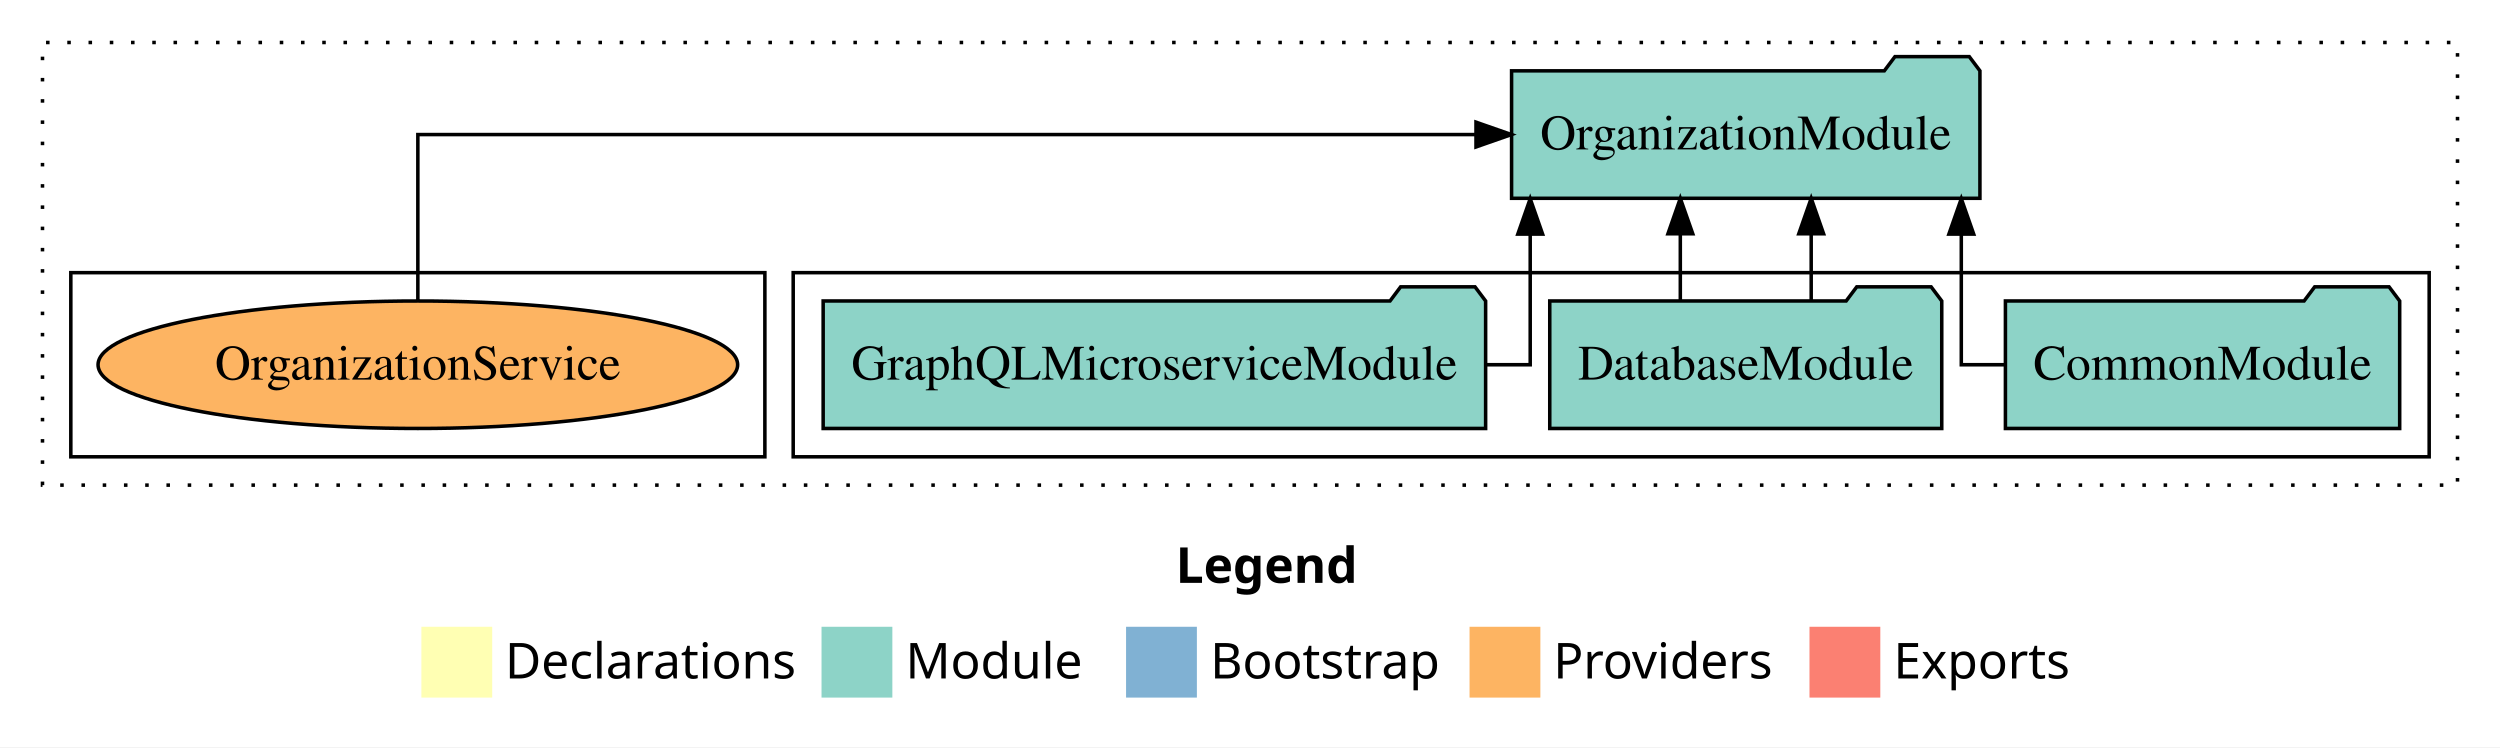
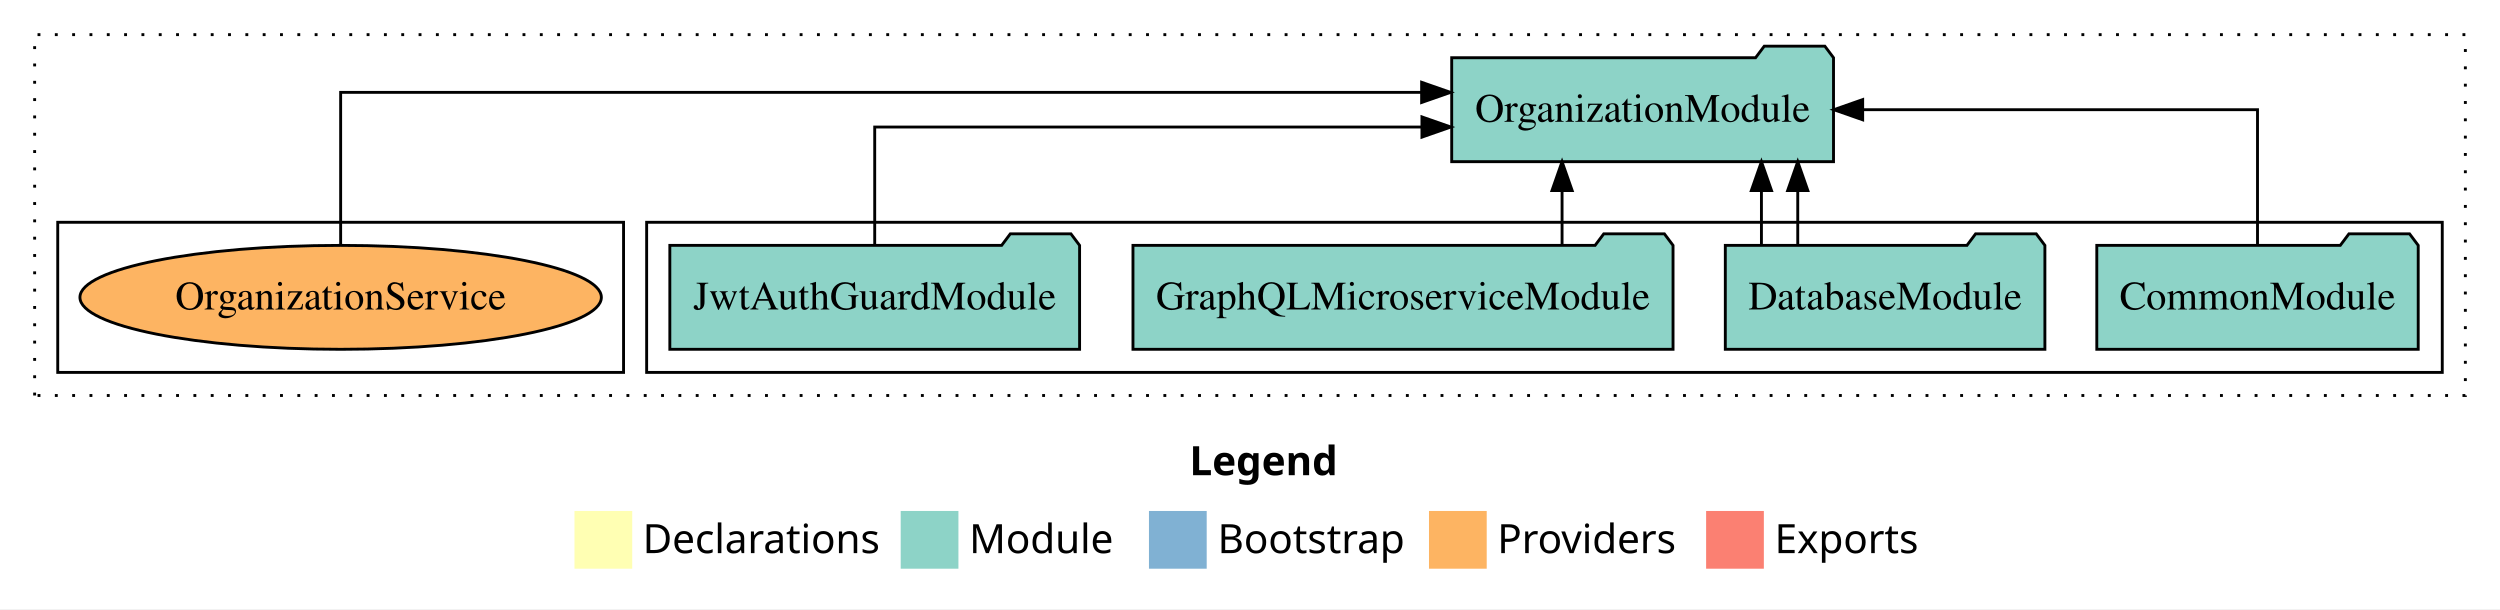
- <svg xmlns="http://www.w3.org/2000/svg" width="706pt" height="211pt" viewBox="0.00 0.00 706.00 211.00">
+ <svg xmlns="http://www.w3.org/2000/svg" width="866pt" height="211pt" viewBox="0.00 0.00 866.00 211.00">
  <g id="graph0" class="graph" transform="scale(1 1) rotate(0) translate(4 207)">
-     <polygon fill="white" stroke="transparent" points="-4,4 -4,-207 702,-207 702,4 -4,4" />
-     <text text-anchor="start" x="328.01" y="-42.4" font-family="Times-12" font-weight="bold" font-size="14.00">Legend</text>
-     <polygon fill="#ffffb3" stroke="transparent" points="115,-10 115,-30 135,-30 135,-10 115,-10" />
-     <text text-anchor="start" x="138.63" y="-15.4" font-family="Times-12" font-size="14.00">  Declarations</text>
-     <polygon fill="#8dd3c7" stroke="transparent" points="228,-10 228,-30 248,-30 248,-10 228,-10" />
-     <text text-anchor="start" x="251.73" y="-15.4" font-family="Times-12" font-size="14.00">  Module</text>
-     <polygon fill="#80b1d3" stroke="transparent" points="314,-10 314,-30 334,-30 334,-10 314,-10" />
-     <text text-anchor="start" x="337.78" y="-15.4" font-family="Times-12" font-size="14.00">  Bootstrap</text>
-     <polygon fill="#fdb462" stroke="transparent" points="411,-10 411,-30 431,-30 431,-10 411,-10" />
-     <text text-anchor="start" x="434.67" y="-15.4" font-family="Times-12" font-size="14.00">  Providers</text>
-     <polygon fill="#fb8072" stroke="transparent" points="507,-10 507,-30 527,-30 527,-10 507,-10" />
-     <text text-anchor="start" x="530.73" y="-15.4" font-family="Times-12" font-size="14.00">  Exports</text>
+     <polygon fill="white" stroke="transparent" points="-4,4 -4,-207 862,-207 862,4 -4,4" />
+     <text text-anchor="start" x="408.01" y="-42.4" font-family="Times-12" font-weight="bold" font-size="14.00">Legend</text>
+     <polygon fill="#ffffb3" stroke="transparent" points="195,-10 195,-30 215,-30 215,-10 195,-10" />
+     <text text-anchor="start" x="218.63" y="-15.4" font-family="Times-12" font-size="14.00">  Declarations</text>
+     <polygon fill="#8dd3c7" stroke="transparent" points="308,-10 308,-30 328,-30 328,-10 308,-10" />
+     <text text-anchor="start" x="331.73" y="-15.4" font-family="Times-12" font-size="14.00">  Module</text>
+     <polygon fill="#80b1d3" stroke="transparent" points="394,-10 394,-30 414,-30 414,-10 394,-10" />
+     <text text-anchor="start" x="417.78" y="-15.4" font-family="Times-12" font-size="14.00">  Bootstrap</text>
+     <polygon fill="#fdb462" stroke="transparent" points="491,-10 491,-30 511,-30 511,-10 491,-10" />
+     <text text-anchor="start" x="514.67" y="-15.4" font-family="Times-12" font-size="14.00">  Providers</text>
+     <polygon fill="#fb8072" stroke="transparent" points="587,-10 587,-30 607,-30 607,-10 587,-10" />
+     <text text-anchor="start" x="610.73" y="-15.4" font-family="Times-12" font-size="14.00">  Exports</text>
    <g id="clust1" class="cluster">
-       <polygon fill="none" stroke="black" stroke-dasharray="1,5" points="8,-70 8,-195 690,-195 690,-70 8,-70" />
+       <polygon fill="none" stroke="black" stroke-dasharray="1,5" points="8,-70 8,-195 850,-195 850,-70 8,-70" />
    </g>
    <g id="clust3" class="cluster">
-       <polygon fill="none" stroke="black" points="220,-78 220,-130 682,-130 682,-78 220,-78" />
+       <polygon fill="none" stroke="black" points="220,-78 220,-130 842,-130 842,-78 220,-78" />
    </g>
    <g id="clust6" class="cluster">
      <polygon fill="none" stroke="black" points="16,-78 16,-130 212,-130 212,-78 16,-78" />
    </g>
    <g id="node1" class="node">
-       <polygon fill="#8dd3c7" stroke="black" points="673.67,-122 670.67,-126 649.67,-126 646.67,-122 562.33,-122 562.33,-86 673.67,-86 673.67,-122" />
-       <text text-anchor="middle" x="618" y="-99.8" font-family="Times,serif" font-size="14.00">CommonModule</text>
+       <polygon fill="#8dd3c7" stroke="black" points="833.67,-122 830.67,-126 809.67,-126 806.67,-122 722.33,-122 722.33,-86 833.67,-86 833.67,-122" />
+       <text text-anchor="middle" x="778" y="-99.8" font-family="Times,serif" font-size="14.00">CommonModule</text>
+     </g>
+     <g id="node5" class="node">
+       <polygon fill="#8dd3c7" stroke="black" points="631.13,-187 628.13,-191 607.13,-191 604.13,-187 498.87,-187 498.87,-151 631.13,-151 631.13,-187" />
+       <text text-anchor="middle" x="565" y="-164.8" font-family="Times,serif" font-size="14.00">OrganizationModule</text>
+     </g>
+     <g id="edge1" class="edge">
+       <path fill="none" stroke="black" d="M778,-122.11C778,-141.34 778,-169 778,-169 778,-169 641.23,-169 641.23,-169" />
+       <polygon fill="black" stroke="black" points="641.23,-165.5 631.23,-169 641.23,-172.5 641.23,-165.5" />
+     </g>
+     <g id="node2" class="node">
+       <polygon fill="#8dd3c7" stroke="black" points="704.35,-122 701.35,-126 680.35,-126 677.35,-122 593.65,-122 593.65,-86 704.35,-86 704.35,-122" />
+       <text text-anchor="middle" x="649" y="-99.8" font-family="Times,serif" font-size="14.00">DatabaseModule</text>
+     </g>
+     <g id="edge2" class="edge">
+       <path fill="none" stroke="black" d="M606.16,-122.11C606.16,-122.11 606.16,-140.99 606.16,-140.99" />
+       <polygon fill="black" stroke="black" points="602.66,-140.99 606.16,-150.99 609.66,-140.99 602.66,-140.99" />
+     </g>
+     <g id="edge3" class="edge">
+       <path fill="none" stroke="black" d="M618.74,-122.11C618.74,-122.11 618.74,-140.99 618.74,-140.99" />
+       <polygon fill="black" stroke="black" points="615.24,-140.99 618.74,-150.99 622.24,-140.99 615.24,-140.99" />
+     </g>
+     <g id="node3" class="node">
+       <polygon fill="#8dd3c7" stroke="black" points="575.54,-122 572.54,-126 551.54,-126 548.54,-122 388.46,-122 388.46,-86 575.54,-86 575.54,-122" />
+       <text text-anchor="middle" x="482" y="-99.8" font-family="Times,serif" font-size="14.00">GraphQLMicroserviceModule</text>
+     </g>
+     <g id="edge4" class="edge">
+       <path fill="none" stroke="black" d="M537.1,-122.11C537.1,-122.11 537.1,-140.99 537.1,-140.99" />
+       <polygon fill="black" stroke="black" points="533.6,-140.99 537.1,-150.99 540.6,-140.99 533.6,-140.99" />
    </g>
    <g id="node4" class="node">
-       <polygon fill="#8dd3c7" stroke="black" points="555.13,-187 552.13,-191 531.13,-191 528.13,-187 422.87,-187 422.87,-151 555.13,-151 555.13,-187" />
-       <text text-anchor="middle" x="489" y="-164.8" font-family="Times,serif" font-size="14.00">OrganizationModule</text>
+       <polygon fill="#8dd3c7" stroke="black" points="369.97,-122 366.97,-126 345.97,-126 342.97,-122 228.03,-122 228.03,-86 369.97,-86 369.97,-122" />
+       <text text-anchor="middle" x="299" y="-99.8" font-family="Times,serif" font-size="14.00">JwtAuthGuardModule</text>
    </g>
-     <g id="edge1" class="edge">
-       <path fill="none" stroke="black" d="M562.05,-104C554.82,-104 549.87,-104 549.87,-104 549.87,-104 549.87,-140.89 549.87,-140.89" />
-       <polygon fill="black" stroke="black" points="546.37,-140.89 549.87,-150.89 553.37,-140.89 546.37,-140.89" />
+     <g id="edge5" class="edge">
+       <path fill="none" stroke="black" d="M299,-122.02C299,-139.37 299,-163 299,-163 299,-163 488.56,-163 488.56,-163" />
+       <polygon fill="black" stroke="black" points="488.56,-166.5 498.56,-163 488.56,-159.5 488.56,-166.5" />
    </g>
-     <g id="node2" class="node">
-       <polygon fill="#8dd3c7" stroke="black" points="544.35,-122 541.35,-126 520.35,-126 517.35,-122 433.65,-122 433.65,-86 544.35,-86 544.35,-122" />
-       <text text-anchor="middle" x="489" y="-99.8" font-family="Times,serif" font-size="14.00">DatabaseModule</text>
-     </g>
-     <g id="edge2" class="edge">
-       <path fill="none" stroke="black" d="M507.48,-122.11C507.48,-122.11 507.48,-140.99 507.48,-140.99" />
-       <polygon fill="black" stroke="black" points="503.98,-140.99 507.48,-150.99 510.98,-140.99 503.98,-140.99" />
-     </g>
-     <g id="edge3" class="edge">
-       <path fill="none" stroke="black" d="M470.52,-122.11C470.52,-122.11 470.52,-140.99 470.52,-140.99" />
-       <polygon fill="black" stroke="black" points="467.03,-140.99 470.52,-150.99 474.03,-140.99 467.03,-140.99" />
-     </g>
-     <g id="node3" class="node">
-       <polygon fill="#8dd3c7" stroke="black" points="415.54,-122 412.54,-126 391.54,-126 388.54,-122 228.46,-122 228.46,-86 415.54,-86 415.54,-122" />
-       <text text-anchor="middle" x="322" y="-99.8" font-family="Times,serif" font-size="14.00">GraphQLMicroserviceModule</text>
-     </g>
-     <g id="edge4" class="edge">
-       <path fill="none" stroke="black" d="M415.54,-104C423.23,-104 428.13,-104 428.13,-104 428.13,-104 428.13,-140.89 428.13,-140.89" />
-       <polygon fill="black" stroke="black" points="424.63,-140.89 428.13,-150.89 431.63,-140.89 424.63,-140.89" />
-     </g>
-     <g id="node5" class="node">
+     <g id="node6" class="node">
      <ellipse fill="#fdb462" stroke="black" cx="114" cy="-104" rx="90.31" ry="18" />
      <text text-anchor="middle" x="114" y="-99.8" font-family="Times,serif" font-size="14.00">OrganizationService</text>
    </g>
-     <g id="edge5" class="edge">
-       <path fill="none" stroke="black" d="M114,-122.11C114,-141.34 114,-169 114,-169 114,-169 412.82,-169 412.82,-169" />
-       <polygon fill="black" stroke="black" points="412.82,-172.5 422.82,-169 412.82,-165.5 412.82,-172.5" />
+     <g id="edge6" class="edge">
+       <path fill="none" stroke="black" d="M114,-122.28C114,-143.32 114,-175 114,-175 114,-175 488.45,-175 488.45,-175" />
+       <polygon fill="black" stroke="black" points="488.45,-178.5 498.45,-175 488.45,-171.5 488.45,-178.5" />
    </g>
  </g>
</svg>
